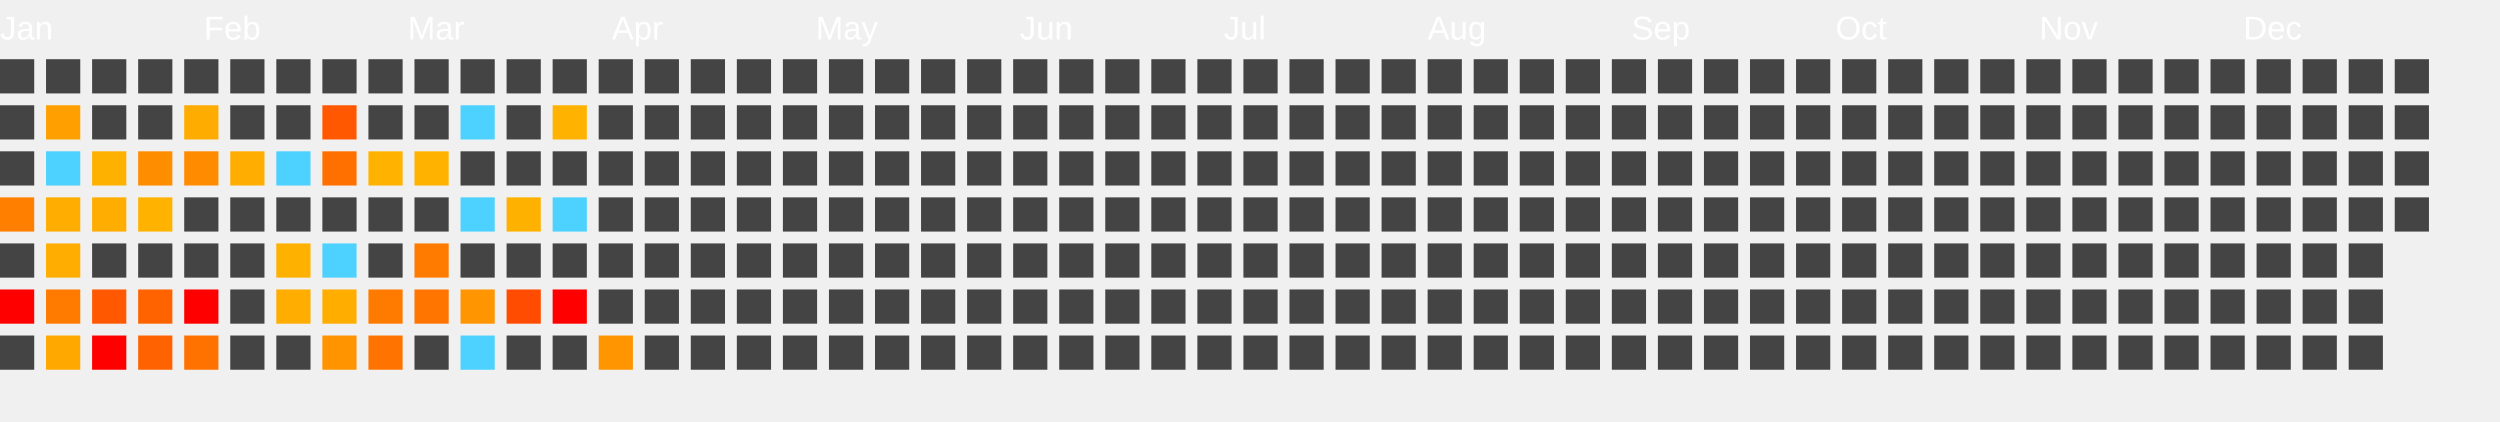
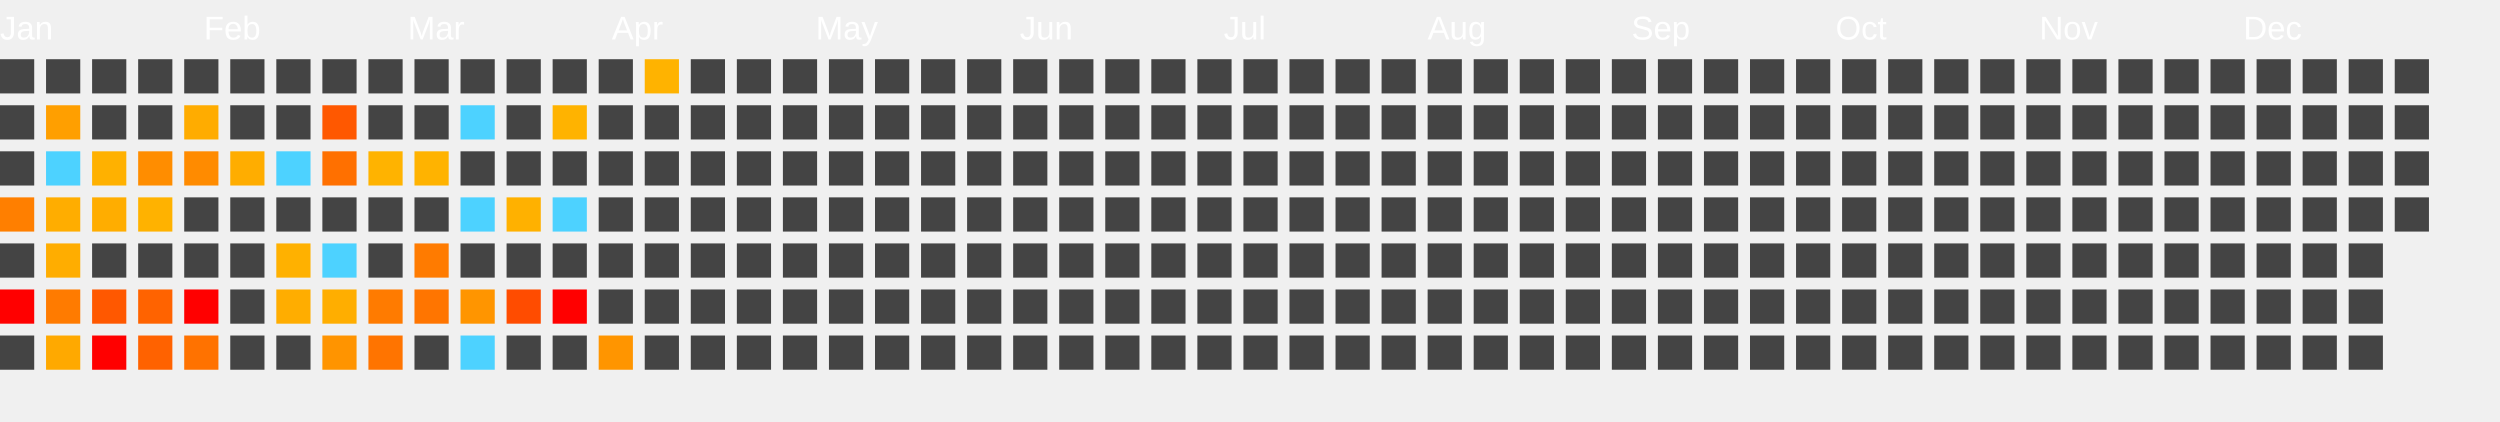
<svg xmlns="http://www.w3.org/2000/svg" baseProfile="full" height="32mm" version="1.1" viewBox="0,0,190,32" width="190mm">
  <defs />
  <rect fill="none" height="32" width="190" x="0" y="0" />
  <text fill="#FFFFFF" style="font-size:2.5px; font-family:Arial" x="0.0" y="3.0">Jan</text>
  <text fill="#FFFFFF" style="font-size:2.5px; font-family:Arial" x="15.5" y="3.0">Feb</text>
  <text fill="#FFFFFF" style="font-size:2.5px; font-family:Arial" x="31.0" y="3.0">Mar</text>
  <text fill="#FFFFFF" style="font-size:2.5px; font-family:Arial" x="46.5" y="3.0">Apr</text>
  <text fill="#FFFFFF" style="font-size:2.5px; font-family:Arial" x="62.0" y="3.0">May</text>
  <text fill="#FFFFFF" style="font-size:2.5px; font-family:Arial" x="77.5" y="3.0">Jun</text>
  <text fill="#FFFFFF" style="font-size:2.5px; font-family:Arial" x="93.0" y="3.0">Jul</text>
  <text fill="#FFFFFF" style="font-size:2.5px; font-family:Arial" x="108.5" y="3.0">Aug</text>
  <text fill="#FFFFFF" style="font-size:2.5px; font-family:Arial" x="124.0" y="3.0">Sep</text>
  <text fill="#FFFFFF" style="font-size:2.5px; font-family:Arial" x="139.5" y="3.0">Oct</text>
  <text fill="#FFFFFF" style="font-size:2.5px; font-family:Arial" x="155.0" y="3.0">Nov</text>
  <text fill="#FFFFFF" style="font-size:2.5px; font-family:Arial" x="170.5" y="3.0">Dec</text>
  <rect fill="#444444" height="2.6" width="2.6" x="0.0" y="4.5" />
  <rect fill="#444444" height="2.6" width="2.6" x="0.0" y="8.0" />
  <rect fill="#444444" height="2.6" width="2.6" x="0.0" y="11.5" />
  <rect fill="#ff7f00" height="2.6" width="2.6" x="0.0" y="15.0" />
  <rect fill="#444444" height="2.6" width="2.6" x="0.0" y="18.5" />
  <rect fill="red" height="2.6" width="2.6" x="0.0" y="22.0" />
  <rect fill="#444444" height="2.6" width="2.6" x="0.0" y="25.5" />
  <rect fill="#444444" height="2.6" width="2.6" x="3.5" y="4.5" />
  <rect fill="#ff9f00" height="2.6" width="2.6" x="3.5" y="8.0" />
  <rect fill="#4dd2ff" height="2.6" width="2.6" x="3.5" y="11.5" />
  <rect fill="#ffad00" height="2.6" width="2.6" x="3.5" y="15.0" />
  <rect fill="#ffad00" height="2.6" width="2.6" x="3.5" y="18.5" />
  <rect fill="#ff7b00" height="2.6" width="2.6" x="3.5" y="22.0" />
  <rect fill="#ffa900" height="2.6" width="2.6" x="3.5" y="25.5" />
  <rect fill="#444444" height="2.6" width="2.6" x="7.0" y="4.5" />
  <rect fill="#444444" height="2.6" width="2.6" x="7.0" y="8.0" />
  <rect fill="#ffb100" height="2.6" width="2.6" x="7.0" y="11.5" />
  <rect fill="#ffad00" height="2.6" width="2.6" x="7.0" y="15.0" />
  <rect fill="#444444" height="2.6" width="2.6" x="7.0" y="18.5" />
  <rect fill="#ff5800" height="2.6" width="2.6" x="7.0" y="22.0" />
  <rect fill="red" height="2.6" width="2.6" x="7.0" y="25.5" />
  <rect fill="#444444" height="2.6" width="2.6" x="10.5" y="4.5" />
  <rect fill="#444444" height="2.6" width="2.6" x="10.5" y="8.0" />
  <rect fill="#ff8d00" height="2.6" width="2.6" x="10.5" y="11.5" />
  <rect fill="#ffb200" height="2.6" width="2.6" x="10.5" y="15.0" />
  <rect fill="#444444" height="2.6" width="2.6" x="10.5" y="18.5" />
  <rect fill="#ff6300" height="2.6" width="2.6" x="10.5" y="22.0" />
  <rect fill="#ff6200" height="2.6" width="2.6" x="10.5" y="25.5" />
  <rect fill="#444444" height="2.6" width="2.6" x="14.0" y="4.5" />
  <rect fill="#ffac00" height="2.6" width="2.6" x="14.0" y="8.0" />
  <rect fill="#ff8b00" height="2.6" width="2.6" x="14.0" y="11.5" />
  <rect fill="#444444" height="2.6" width="2.6" x="14.0" y="15.0" />
  <rect fill="#444444" height="2.6" width="2.6" x="14.0" y="18.5" />
  <rect fill="red" height="2.6" width="2.6" x="14.0" y="22.0" />
  <rect fill="#ff7200" height="2.6" width="2.6" x="14.0" y="25.5" />
  <rect fill="#444444" height="2.6" width="2.6" x="17.5" y="4.5" />
  <rect fill="#444444" height="2.6" width="2.6" x="17.5" y="8.0" />
  <rect fill="#ffad00" height="2.6" width="2.6" x="17.5" y="11.5" />
  <rect fill="#444444" height="2.6" width="2.6" x="17.5" y="15.0" />
  <rect fill="#444444" height="2.6" width="2.6" x="17.5" y="18.5" />
  <rect fill="#444444" height="2.6" width="2.6" x="17.5" y="22.0" />
  <rect fill="#444444" height="2.6" width="2.6" x="17.5" y="25.5" />
  <rect fill="#444444" height="2.6" width="2.6" x="21.0" y="4.5" />
  <rect fill="#444444" height="2.6" width="2.6" x="21.0" y="8.0" />
  <rect fill="#4dd2ff" height="2.6" width="2.6" x="21.0" y="11.5" />
  <rect fill="#444444" height="2.6" width="2.6" x="21.0" y="15.0" />
  <rect fill="#ffb100" height="2.6" width="2.6" x="21.0" y="18.5" />
  <rect fill="#ffad00" height="2.6" width="2.6" x="21.0" y="22.0" />
  <rect fill="#444444" height="2.6" width="2.6" x="21.0" y="25.5" />
  <rect fill="#444444" height="2.6" width="2.6" x="24.5" y="4.5" />
  <rect fill="#ff5800" height="2.6" width="2.6" x="24.5" y="8.0" />
  <rect fill="#ff7000" height="2.6" width="2.6" x="24.5" y="11.5" />
  <rect fill="#444444" height="2.6" width="2.6" x="24.5" y="15.0" />
  <rect fill="#4dd2ff" height="2.6" width="2.6" x="24.5" y="18.5" />
  <rect fill="#ffae00" height="2.6" width="2.6" x="24.5" y="22.0" />
  <rect fill="#ff9400" height="2.6" width="2.6" x="24.5" y="25.5" />
  <rect fill="#444444" height="2.6" width="2.6" x="28.0" y="4.5" />
  <rect fill="#444444" height="2.6" width="2.6" x="28.0" y="8.0" />
  <rect fill="#ffb300" height="2.6" width="2.6" x="28.0" y="11.5" />
  <rect fill="#444444" height="2.6" width="2.6" x="28.0" y="15.0" />
  <rect fill="#444444" height="2.6" width="2.6" x="28.0" y="18.5" />
  <rect fill="#ff7b00" height="2.6" width="2.6" x="28.0" y="22.0" />
  <rect fill="#ff7400" height="2.6" width="2.6" x="28.0" y="25.5" />
  <rect fill="#444444" height="2.6" width="2.6" x="31.5" y="4.5" />
  <rect fill="#444444" height="2.6" width="2.6" x="31.5" y="8.0" />
  <rect fill="#ffb300" height="2.6" width="2.6" x="31.5" y="11.5" />
  <rect fill="#444444" height="2.6" width="2.6" x="31.5" y="15.0" />
  <rect fill="#ff7b00" height="2.6" width="2.6" x="31.5" y="18.5" />
  <rect fill="#ff7500" height="2.6" width="2.6" x="31.5" y="22.0" />
  <rect fill="#444444" height="2.6" width="2.6" x="31.5" y="25.5" />
  <rect fill="#444444" height="2.6" width="2.6" x="35.0" y="4.5" />
  <rect fill="#4dd2ff" height="2.6" width="2.6" x="35.0" y="8.0" />
  <rect fill="#444444" height="2.6" width="2.6" x="35.0" y="11.5" />
  <rect fill="#4dd2ff" height="2.6" width="2.6" x="35.0" y="15.0" />
  <rect fill="#444444" height="2.6" width="2.6" x="35.0" y="18.5" />
  <rect fill="#ff9500" height="2.6" width="2.6" x="35.0" y="22.0" />
  <rect fill="#4dd2ff" height="2.6" width="2.6" x="35.0" y="25.5" />
  <rect fill="#444444" height="2.6" width="2.6" x="38.5" y="4.5" />
  <rect fill="#444444" height="2.6" width="2.6" x="38.5" y="8.0" />
  <rect fill="#444444" height="2.6" width="2.6" x="38.5" y="11.5" />
  <rect fill="#ffb100" height="2.6" width="2.6" x="38.5" y="15.0" />
  <rect fill="#444444" height="2.6" width="2.6" x="38.5" y="18.5" />
  <rect fill="#ff4c00" height="2.6" width="2.6" x="38.5" y="22.0" />
  <rect fill="#444444" height="2.6" width="2.6" x="38.5" y="25.5" />
  <rect fill="#444444" height="2.6" width="2.6" x="42.0" y="4.5" />
  <rect fill="#ffb300" height="2.6" width="2.6" x="42.0" y="8.0" />
  <rect fill="#444444" height="2.6" width="2.6" x="42.0" y="11.5" />
  <rect fill="#4dd2ff" height="2.6" width="2.6" x="42.0" y="15.0" />
  <rect fill="#444444" height="2.6" width="2.6" x="42.0" y="18.5" />
  <rect fill="red" height="2.6" width="2.6" x="42.0" y="22.0" />
  <rect fill="#444444" height="2.6" width="2.6" x="42.0" y="25.5" />
  <rect fill="#444444" height="2.6" width="2.6" x="45.5" y="4.5" />
  <rect fill="#444444" height="2.6" width="2.6" x="45.5" y="8.0" />
  <rect fill="#444444" height="2.6" width="2.6" x="45.5" y="11.5" />
  <rect fill="#444444" height="2.6" width="2.6" x="45.5" y="15.0" />
  <rect fill="#444444" height="2.6" width="2.6" x="45.5" y="18.5" />
  <rect fill="#444444" height="2.6" width="2.6" x="45.5" y="22.0" />
  <rect fill="#ff9500" height="2.6" width="2.6" x="45.5" y="25.5" />
-   <rect fill="#444444" height="2.6" width="2.6" x="49.0" y="4.5" />
+   <rect fill="#ffb300" height="2.6" width="2.6" x="49.0" y="4.5" />
  <rect fill="#444444" height="2.6" width="2.6" x="49.0" y="8.0" />
  <rect fill="#444444" height="2.6" width="2.6" x="49.0" y="11.5" />
  <rect fill="#444444" height="2.6" width="2.6" x="49.0" y="15.0" />
  <rect fill="#444444" height="2.6" width="2.6" x="49.0" y="18.5" />
  <rect fill="#444444" height="2.6" width="2.6" x="49.0" y="22.0" />
  <rect fill="#444444" height="2.6" width="2.6" x="49.0" y="25.5" />
  <rect fill="#444444" height="2.6" width="2.6" x="52.5" y="4.5" />
  <rect fill="#444444" height="2.6" width="2.6" x="52.5" y="8.0" />
  <rect fill="#444444" height="2.6" width="2.6" x="52.5" y="11.5" />
  <rect fill="#444444" height="2.6" width="2.6" x="52.5" y="15.0" />
  <rect fill="#444444" height="2.6" width="2.6" x="52.5" y="18.5" />
  <rect fill="#444444" height="2.6" width="2.6" x="52.5" y="22.0" />
  <rect fill="#444444" height="2.6" width="2.6" x="52.5" y="25.5" />
  <rect fill="#444444" height="2.6" width="2.6" x="56.0" y="4.5" />
  <rect fill="#444444" height="2.6" width="2.6" x="56.0" y="8.0" />
  <rect fill="#444444" height="2.6" width="2.6" x="56.0" y="11.5" />
  <rect fill="#444444" height="2.6" width="2.6" x="56.0" y="15.0" />
  <rect fill="#444444" height="2.6" width="2.6" x="56.0" y="18.5" />
  <rect fill="#444444" height="2.6" width="2.6" x="56.0" y="22.0" />
  <rect fill="#444444" height="2.6" width="2.6" x="56.0" y="25.5" />
  <rect fill="#444444" height="2.6" width="2.6" x="59.5" y="4.5" />
  <rect fill="#444444" height="2.6" width="2.6" x="59.5" y="8.0" />
  <rect fill="#444444" height="2.6" width="2.6" x="59.5" y="11.5" />
  <rect fill="#444444" height="2.6" width="2.6" x="59.5" y="15.0" />
  <rect fill="#444444" height="2.6" width="2.6" x="59.5" y="18.5" />
  <rect fill="#444444" height="2.6" width="2.6" x="59.5" y="22.0" />
  <rect fill="#444444" height="2.6" width="2.6" x="59.5" y="25.5" />
  <rect fill="#444444" height="2.6" width="2.6" x="63.0" y="4.5" />
  <rect fill="#444444" height="2.6" width="2.6" x="63.0" y="8.0" />
  <rect fill="#444444" height="2.6" width="2.6" x="63.0" y="11.5" />
  <rect fill="#444444" height="2.6" width="2.6" x="63.0" y="15.0" />
  <rect fill="#444444" height="2.6" width="2.6" x="63.0" y="18.5" />
  <rect fill="#444444" height="2.6" width="2.6" x="63.0" y="22.0" />
  <rect fill="#444444" height="2.6" width="2.6" x="63.0" y="25.5" />
  <rect fill="#444444" height="2.6" width="2.6" x="66.5" y="4.5" />
  <rect fill="#444444" height="2.6" width="2.6" x="66.5" y="8.0" />
  <rect fill="#444444" height="2.6" width="2.6" x="66.5" y="11.5" />
  <rect fill="#444444" height="2.6" width="2.6" x="66.5" y="15.0" />
  <rect fill="#444444" height="2.6" width="2.6" x="66.5" y="18.5" />
  <rect fill="#444444" height="2.6" width="2.6" x="66.5" y="22.0" />
  <rect fill="#444444" height="2.6" width="2.6" x="66.5" y="25.5" />
  <rect fill="#444444" height="2.6" width="2.6" x="70.0" y="4.5" />
  <rect fill="#444444" height="2.6" width="2.6" x="70.0" y="8.0" />
  <rect fill="#444444" height="2.6" width="2.6" x="70.0" y="11.5" />
  <rect fill="#444444" height="2.6" width="2.6" x="70.0" y="15.0" />
  <rect fill="#444444" height="2.6" width="2.6" x="70.0" y="18.5" />
  <rect fill="#444444" height="2.6" width="2.6" x="70.0" y="22.0" />
  <rect fill="#444444" height="2.6" width="2.6" x="70.0" y="25.5" />
  <rect fill="#444444" height="2.6" width="2.6" x="73.5" y="4.5" />
  <rect fill="#444444" height="2.6" width="2.6" x="73.5" y="8.0" />
  <rect fill="#444444" height="2.6" width="2.6" x="73.5" y="11.5" />
  <rect fill="#444444" height="2.6" width="2.6" x="73.5" y="15.0" />
  <rect fill="#444444" height="2.6" width="2.6" x="73.5" y="18.5" />
  <rect fill="#444444" height="2.6" width="2.6" x="73.5" y="22.0" />
  <rect fill="#444444" height="2.6" width="2.6" x="73.5" y="25.5" />
  <rect fill="#444444" height="2.6" width="2.6" x="77.0" y="4.5" />
  <rect fill="#444444" height="2.6" width="2.6" x="77.0" y="8.0" />
  <rect fill="#444444" height="2.6" width="2.6" x="77.0" y="11.5" />
  <rect fill="#444444" height="2.6" width="2.6" x="77.0" y="15.0" />
  <rect fill="#444444" height="2.6" width="2.6" x="77.0" y="18.5" />
  <rect fill="#444444" height="2.6" width="2.6" x="77.0" y="22.0" />
  <rect fill="#444444" height="2.6" width="2.6" x="77.0" y="25.5" />
  <rect fill="#444444" height="2.6" width="2.6" x="80.5" y="4.5" />
  <rect fill="#444444" height="2.6" width="2.6" x="80.5" y="8.0" />
  <rect fill="#444444" height="2.6" width="2.6" x="80.5" y="11.5" />
  <rect fill="#444444" height="2.6" width="2.6" x="80.5" y="15.0" />
  <rect fill="#444444" height="2.6" width="2.6" x="80.5" y="18.5" />
  <rect fill="#444444" height="2.6" width="2.6" x="80.5" y="22.0" />
  <rect fill="#444444" height="2.6" width="2.6" x="80.5" y="25.5" />
  <rect fill="#444444" height="2.6" width="2.6" x="84.0" y="4.5" />
  <rect fill="#444444" height="2.6" width="2.6" x="84.0" y="8.0" />
  <rect fill="#444444" height="2.6" width="2.6" x="84.0" y="11.5" />
  <rect fill="#444444" height="2.6" width="2.6" x="84.0" y="15.0" />
  <rect fill="#444444" height="2.6" width="2.6" x="84.0" y="18.5" />
  <rect fill="#444444" height="2.6" width="2.6" x="84.0" y="22.0" />
  <rect fill="#444444" height="2.6" width="2.6" x="84.0" y="25.5" />
  <rect fill="#444444" height="2.6" width="2.6" x="87.5" y="4.5" />
  <rect fill="#444444" height="2.6" width="2.6" x="87.5" y="8.0" />
  <rect fill="#444444" height="2.6" width="2.6" x="87.5" y="11.5" />
  <rect fill="#444444" height="2.6" width="2.6" x="87.5" y="15.0" />
  <rect fill="#444444" height="2.6" width="2.6" x="87.5" y="18.5" />
  <rect fill="#444444" height="2.6" width="2.6" x="87.5" y="22.0" />
  <rect fill="#444444" height="2.6" width="2.6" x="87.5" y="25.5" />
  <rect fill="#444444" height="2.6" width="2.6" x="91.0" y="4.5" />
  <rect fill="#444444" height="2.6" width="2.6" x="91.0" y="8.0" />
  <rect fill="#444444" height="2.6" width="2.6" x="91.0" y="11.5" />
  <rect fill="#444444" height="2.6" width="2.6" x="91.0" y="15.0" />
  <rect fill="#444444" height="2.6" width="2.6" x="91.0" y="18.5" />
  <rect fill="#444444" height="2.6" width="2.6" x="91.0" y="22.0" />
  <rect fill="#444444" height="2.6" width="2.6" x="91.0" y="25.5" />
  <rect fill="#444444" height="2.6" width="2.6" x="94.5" y="4.5" />
  <rect fill="#444444" height="2.6" width="2.6" x="94.5" y="8.0" />
  <rect fill="#444444" height="2.6" width="2.6" x="94.5" y="11.5" />
  <rect fill="#444444" height="2.6" width="2.6" x="94.5" y="15.0" />
  <rect fill="#444444" height="2.6" width="2.6" x="94.5" y="18.5" />
  <rect fill="#444444" height="2.6" width="2.6" x="94.5" y="22.0" />
  <rect fill="#444444" height="2.6" width="2.6" x="94.5" y="25.5" />
  <rect fill="#444444" height="2.6" width="2.6" x="98.0" y="4.5" />
  <rect fill="#444444" height="2.6" width="2.6" x="98.0" y="8.0" />
  <rect fill="#444444" height="2.6" width="2.6" x="98.0" y="11.5" />
  <rect fill="#444444" height="2.6" width="2.6" x="98.0" y="15.0" />
  <rect fill="#444444" height="2.6" width="2.6" x="98.0" y="18.5" />
  <rect fill="#444444" height="2.6" width="2.6" x="98.0" y="22.0" />
  <rect fill="#444444" height="2.6" width="2.6" x="98.0" y="25.5" />
  <rect fill="#444444" height="2.6" width="2.6" x="101.5" y="4.5" />
  <rect fill="#444444" height="2.6" width="2.6" x="101.5" y="8.0" />
  <rect fill="#444444" height="2.6" width="2.6" x="101.5" y="11.5" />
  <rect fill="#444444" height="2.6" width="2.6" x="101.5" y="15.0" />
  <rect fill="#444444" height="2.6" width="2.6" x="101.5" y="18.5" />
  <rect fill="#444444" height="2.6" width="2.6" x="101.5" y="22.0" />
  <rect fill="#444444" height="2.6" width="2.6" x="101.5" y="25.5" />
  <rect fill="#444444" height="2.6" width="2.6" x="105.0" y="4.5" />
  <rect fill="#444444" height="2.6" width="2.6" x="105.0" y="8.0" />
  <rect fill="#444444" height="2.6" width="2.6" x="105.0" y="11.5" />
  <rect fill="#444444" height="2.6" width="2.6" x="105.0" y="15.0" />
  <rect fill="#444444" height="2.6" width="2.6" x="105.0" y="18.5" />
  <rect fill="#444444" height="2.6" width="2.6" x="105.0" y="22.0" />
  <rect fill="#444444" height="2.6" width="2.6" x="105.0" y="25.5" />
  <rect fill="#444444" height="2.6" width="2.6" x="108.5" y="4.5" />
  <rect fill="#444444" height="2.6" width="2.6" x="108.5" y="8.0" />
  <rect fill="#444444" height="2.6" width="2.6" x="108.5" y="11.5" />
  <rect fill="#444444" height="2.6" width="2.6" x="108.5" y="15.0" />
  <rect fill="#444444" height="2.6" width="2.6" x="108.5" y="18.5" />
  <rect fill="#444444" height="2.6" width="2.6" x="108.5" y="22.0" />
  <rect fill="#444444" height="2.6" width="2.6" x="108.5" y="25.5" />
  <rect fill="#444444" height="2.6" width="2.6" x="112.0" y="4.5" />
  <rect fill="#444444" height="2.6" width="2.6" x="112.0" y="8.0" />
  <rect fill="#444444" height="2.6" width="2.6" x="112.0" y="11.5" />
  <rect fill="#444444" height="2.6" width="2.6" x="112.0" y="15.0" />
  <rect fill="#444444" height="2.6" width="2.6" x="112.0" y="18.5" />
  <rect fill="#444444" height="2.6" width="2.6" x="112.0" y="22.0" />
  <rect fill="#444444" height="2.6" width="2.6" x="112.0" y="25.5" />
  <rect fill="#444444" height="2.6" width="2.6" x="115.5" y="4.5" />
  <rect fill="#444444" height="2.6" width="2.6" x="115.5" y="8.0" />
  <rect fill="#444444" height="2.6" width="2.6" x="115.5" y="11.5" />
  <rect fill="#444444" height="2.6" width="2.6" x="115.5" y="15.0" />
  <rect fill="#444444" height="2.6" width="2.6" x="115.5" y="18.5" />
  <rect fill="#444444" height="2.6" width="2.6" x="115.5" y="22.0" />
  <rect fill="#444444" height="2.6" width="2.6" x="115.5" y="25.5" />
  <rect fill="#444444" height="2.6" width="2.6" x="119.0" y="4.5" />
  <rect fill="#444444" height="2.6" width="2.6" x="119.0" y="8.0" />
  <rect fill="#444444" height="2.6" width="2.6" x="119.0" y="11.5" />
  <rect fill="#444444" height="2.6" width="2.6" x="119.0" y="15.0" />
  <rect fill="#444444" height="2.6" width="2.6" x="119.0" y="18.5" />
  <rect fill="#444444" height="2.6" width="2.6" x="119.0" y="22.0" />
  <rect fill="#444444" height="2.6" width="2.6" x="119.0" y="25.5" />
  <rect fill="#444444" height="2.6" width="2.6" x="122.5" y="4.5" />
  <rect fill="#444444" height="2.6" width="2.6" x="122.5" y="8.0" />
  <rect fill="#444444" height="2.6" width="2.6" x="122.5" y="11.5" />
  <rect fill="#444444" height="2.6" width="2.6" x="122.5" y="15.0" />
  <rect fill="#444444" height="2.6" width="2.6" x="122.5" y="18.5" />
  <rect fill="#444444" height="2.6" width="2.6" x="122.5" y="22.0" />
  <rect fill="#444444" height="2.6" width="2.6" x="122.5" y="25.5" />
  <rect fill="#444444" height="2.6" width="2.6" x="126.0" y="4.5" />
  <rect fill="#444444" height="2.6" width="2.6" x="126.0" y="8.0" />
  <rect fill="#444444" height="2.6" width="2.6" x="126.0" y="11.5" />
  <rect fill="#444444" height="2.6" width="2.6" x="126.0" y="15.0" />
  <rect fill="#444444" height="2.6" width="2.6" x="126.0" y="18.5" />
  <rect fill="#444444" height="2.6" width="2.6" x="126.0" y="22.0" />
  <rect fill="#444444" height="2.6" width="2.6" x="126.0" y="25.5" />
  <rect fill="#444444" height="2.6" width="2.6" x="129.5" y="4.5" />
  <rect fill="#444444" height="2.6" width="2.6" x="129.5" y="8.0" />
  <rect fill="#444444" height="2.6" width="2.6" x="129.5" y="11.5" />
  <rect fill="#444444" height="2.6" width="2.6" x="129.5" y="15.0" />
  <rect fill="#444444" height="2.6" width="2.6" x="129.5" y="18.5" />
  <rect fill="#444444" height="2.6" width="2.6" x="129.5" y="22.0" />
  <rect fill="#444444" height="2.6" width="2.6" x="129.5" y="25.5" />
  <rect fill="#444444" height="2.6" width="2.6" x="133.0" y="4.5" />
  <rect fill="#444444" height="2.6" width="2.6" x="133.0" y="8.0" />
  <rect fill="#444444" height="2.6" width="2.6" x="133.0" y="11.5" />
  <rect fill="#444444" height="2.6" width="2.6" x="133.0" y="15.0" />
  <rect fill="#444444" height="2.6" width="2.6" x="133.0" y="18.5" />
  <rect fill="#444444" height="2.6" width="2.6" x="133.0" y="22.0" />
  <rect fill="#444444" height="2.6" width="2.6" x="133.0" y="25.5" />
  <rect fill="#444444" height="2.6" width="2.6" x="136.5" y="4.5" />
  <rect fill="#444444" height="2.6" width="2.6" x="136.5" y="8.0" />
  <rect fill="#444444" height="2.6" width="2.6" x="136.5" y="11.5" />
  <rect fill="#444444" height="2.6" width="2.6" x="136.5" y="15.0" />
  <rect fill="#444444" height="2.6" width="2.6" x="136.5" y="18.5" />
  <rect fill="#444444" height="2.6" width="2.6" x="136.5" y="22.0" />
  <rect fill="#444444" height="2.6" width="2.6" x="136.5" y="25.5" />
  <rect fill="#444444" height="2.6" width="2.6" x="140.0" y="4.5" />
  <rect fill="#444444" height="2.6" width="2.6" x="140.0" y="8.0" />
  <rect fill="#444444" height="2.6" width="2.6" x="140.0" y="11.5" />
  <rect fill="#444444" height="2.6" width="2.6" x="140.0" y="15.0" />
  <rect fill="#444444" height="2.6" width="2.6" x="140.0" y="18.5" />
  <rect fill="#444444" height="2.6" width="2.6" x="140.0" y="22.0" />
  <rect fill="#444444" height="2.6" width="2.6" x="140.0" y="25.5" />
  <rect fill="#444444" height="2.6" width="2.6" x="143.5" y="4.5" />
  <rect fill="#444444" height="2.6" width="2.6" x="143.5" y="8.0" />
  <rect fill="#444444" height="2.6" width="2.6" x="143.5" y="11.5" />
  <rect fill="#444444" height="2.6" width="2.6" x="143.5" y="15.0" />
  <rect fill="#444444" height="2.6" width="2.6" x="143.5" y="18.5" />
  <rect fill="#444444" height="2.6" width="2.6" x="143.5" y="22.0" />
  <rect fill="#444444" height="2.6" width="2.6" x="143.5" y="25.5" />
  <rect fill="#444444" height="2.6" width="2.6" x="147.0" y="4.5" />
  <rect fill="#444444" height="2.6" width="2.6" x="147.0" y="8.0" />
  <rect fill="#444444" height="2.6" width="2.6" x="147.0" y="11.5" />
  <rect fill="#444444" height="2.6" width="2.6" x="147.0" y="15.0" />
  <rect fill="#444444" height="2.6" width="2.6" x="147.0" y="18.5" />
  <rect fill="#444444" height="2.6" width="2.6" x="147.0" y="22.0" />
  <rect fill="#444444" height="2.6" width="2.6" x="147.0" y="25.5" />
  <rect fill="#444444" height="2.6" width="2.6" x="150.5" y="4.5" />
  <rect fill="#444444" height="2.6" width="2.6" x="150.5" y="8.0" />
  <rect fill="#444444" height="2.6" width="2.6" x="150.5" y="11.5" />
  <rect fill="#444444" height="2.6" width="2.6" x="150.5" y="15.0" />
  <rect fill="#444444" height="2.6" width="2.6" x="150.5" y="18.5" />
  <rect fill="#444444" height="2.6" width="2.6" x="150.5" y="22.0" />
  <rect fill="#444444" height="2.6" width="2.6" x="150.5" y="25.5" />
  <rect fill="#444444" height="2.6" width="2.6" x="154.0" y="4.5" />
  <rect fill="#444444" height="2.6" width="2.6" x="154.0" y="8.0" />
  <rect fill="#444444" height="2.6" width="2.6" x="154.0" y="11.5" />
  <rect fill="#444444" height="2.6" width="2.6" x="154.0" y="15.0" />
  <rect fill="#444444" height="2.6" width="2.6" x="154.0" y="18.5" />
  <rect fill="#444444" height="2.6" width="2.6" x="154.0" y="22.0" />
  <rect fill="#444444" height="2.6" width="2.6" x="154.0" y="25.5" />
  <rect fill="#444444" height="2.6" width="2.6" x="157.5" y="4.5" />
  <rect fill="#444444" height="2.6" width="2.6" x="157.5" y="8.0" />
  <rect fill="#444444" height="2.6" width="2.6" x="157.5" y="11.5" />
  <rect fill="#444444" height="2.6" width="2.6" x="157.5" y="15.0" />
  <rect fill="#444444" height="2.6" width="2.6" x="157.5" y="18.5" />
  <rect fill="#444444" height="2.6" width="2.6" x="157.5" y="22.0" />
  <rect fill="#444444" height="2.6" width="2.6" x="157.5" y="25.5" />
  <rect fill="#444444" height="2.6" width="2.6" x="161.0" y="4.5" />
  <rect fill="#444444" height="2.6" width="2.6" x="161.0" y="8.0" />
  <rect fill="#444444" height="2.6" width="2.6" x="161.0" y="11.5" />
  <rect fill="#444444" height="2.6" width="2.6" x="161.0" y="15.0" />
  <rect fill="#444444" height="2.6" width="2.6" x="161.0" y="18.5" />
  <rect fill="#444444" height="2.6" width="2.6" x="161.0" y="22.0" />
  <rect fill="#444444" height="2.6" width="2.6" x="161.0" y="25.5" />
  <rect fill="#444444" height="2.6" width="2.6" x="164.5" y="4.5" />
  <rect fill="#444444" height="2.6" width="2.6" x="164.5" y="8.0" />
  <rect fill="#444444" height="2.6" width="2.6" x="164.5" y="11.5" />
  <rect fill="#444444" height="2.6" width="2.6" x="164.5" y="15.0" />
  <rect fill="#444444" height="2.6" width="2.6" x="164.5" y="18.5" />
  <rect fill="#444444" height="2.6" width="2.6" x="164.5" y="22.0" />
  <rect fill="#444444" height="2.6" width="2.6" x="164.5" y="25.5" />
  <rect fill="#444444" height="2.6" width="2.6" x="168.0" y="4.5" />
  <rect fill="#444444" height="2.6" width="2.6" x="168.0" y="8.0" />
  <rect fill="#444444" height="2.6" width="2.6" x="168.0" y="11.5" />
  <rect fill="#444444" height="2.6" width="2.6" x="168.0" y="15.0" />
  <rect fill="#444444" height="2.6" width="2.6" x="168.0" y="18.5" />
  <rect fill="#444444" height="2.6" width="2.6" x="168.0" y="22.0" />
  <rect fill="#444444" height="2.6" width="2.6" x="168.0" y="25.5" />
  <rect fill="#444444" height="2.6" width="2.6" x="171.5" y="4.5" />
  <rect fill="#444444" height="2.6" width="2.6" x="171.5" y="8.0" />
  <rect fill="#444444" height="2.6" width="2.6" x="171.5" y="11.5" />
  <rect fill="#444444" height="2.6" width="2.6" x="171.5" y="15.0" />
  <rect fill="#444444" height="2.6" width="2.6" x="171.5" y="18.5" />
  <rect fill="#444444" height="2.6" width="2.6" x="171.5" y="22.0" />
  <rect fill="#444444" height="2.6" width="2.6" x="171.5" y="25.5" />
  <rect fill="#444444" height="2.6" width="2.6" x="175.0" y="4.5" />
  <rect fill="#444444" height="2.6" width="2.6" x="175.0" y="8.0" />
  <rect fill="#444444" height="2.6" width="2.6" x="175.0" y="11.5" />
  <rect fill="#444444" height="2.6" width="2.6" x="175.0" y="15.0" />
  <rect fill="#444444" height="2.6" width="2.6" x="175.0" y="18.5" />
  <rect fill="#444444" height="2.6" width="2.6" x="175.0" y="22.0" />
  <rect fill="#444444" height="2.6" width="2.6" x="175.0" y="25.5" />
  <rect fill="#444444" height="2.6" width="2.6" x="178.5" y="4.5" />
  <rect fill="#444444" height="2.6" width="2.6" x="178.5" y="8.0" />
  <rect fill="#444444" height="2.6" width="2.6" x="178.5" y="11.5" />
  <rect fill="#444444" height="2.6" width="2.6" x="178.5" y="15.0" />
  <rect fill="#444444" height="2.6" width="2.6" x="178.5" y="18.5" />
  <rect fill="#444444" height="2.6" width="2.6" x="178.5" y="22.0" />
  <rect fill="#444444" height="2.6" width="2.6" x="178.5" y="25.5" />
  <rect fill="#444444" height="2.6" width="2.6" x="182.0" y="4.5" />
  <rect fill="#444444" height="2.6" width="2.6" x="182.0" y="8.0" />
  <rect fill="#444444" height="2.6" width="2.6" x="182.0" y="11.5" />
  <rect fill="#444444" height="2.6" width="2.6" x="182.0" y="15.0" />
</svg>
